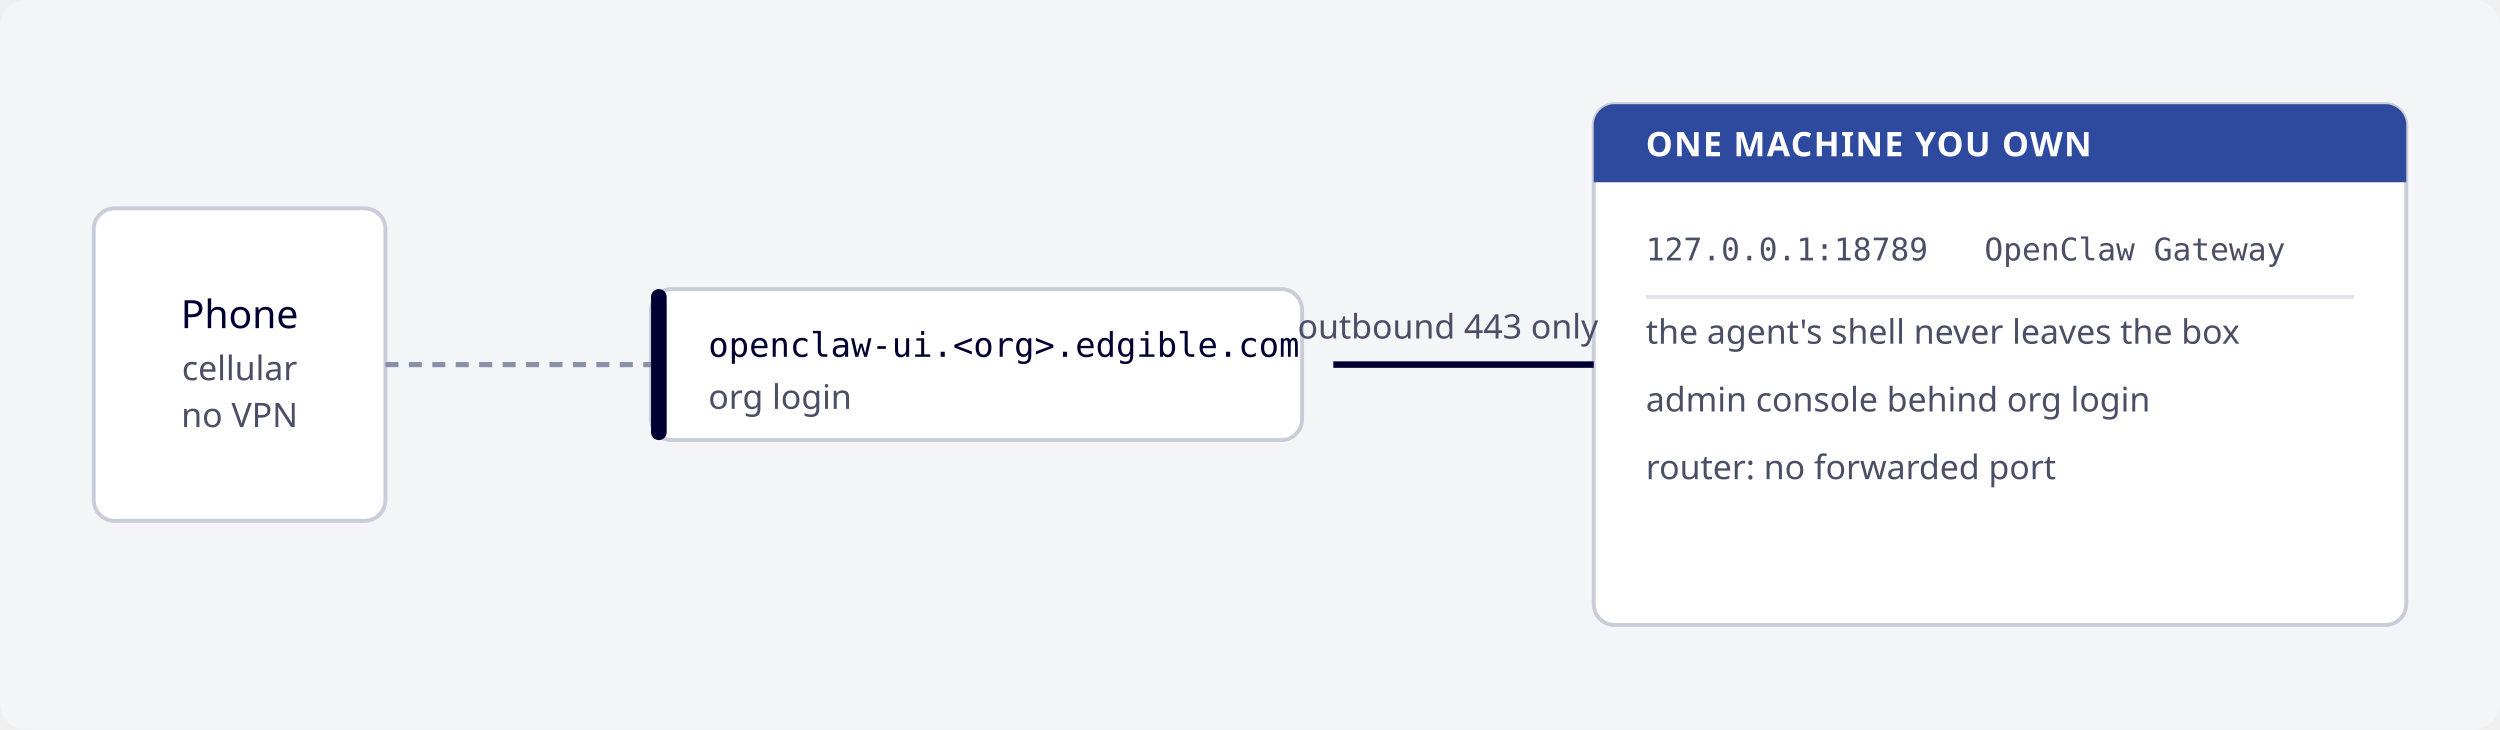
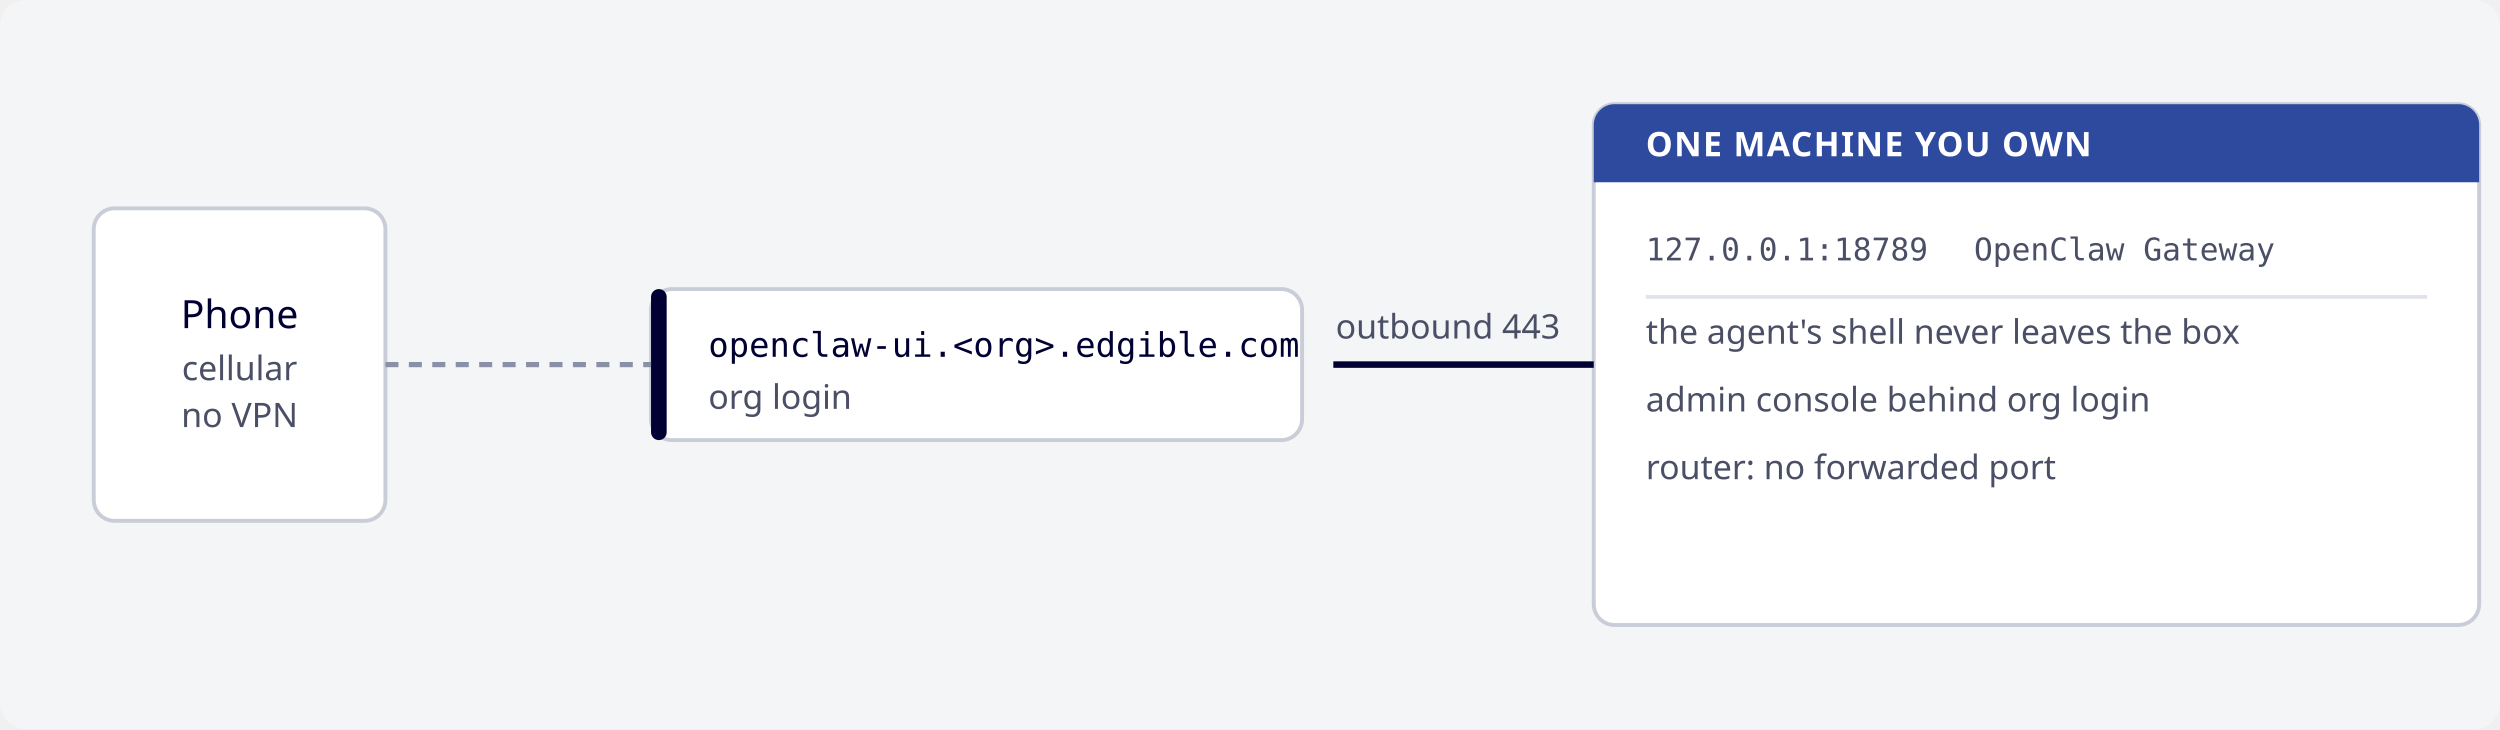
<svg xmlns="http://www.w3.org/2000/svg" viewBox="0 0 960 280" width="960" height="280" role="img" aria-labelledby="t d">
  <style>.label{font-family:Jost,system-ui,sans-serif;font-size:15px;fill:#000033}.small{font-family:Jost,system-ui,sans-serif;font-size:13px;fill:#4a4f66}.mono{font-family:Iosevka,ui-monospace,monospace;font-size:13px;fill:#000033}.monoxs{font-family:Iosevka,ui-monospace,monospace;font-size:12px;fill:#4a4f66}.head{font-family:Jost,system-ui,sans-serif;font-size:13px;font-weight:600;fill:#ffffff;letter-spacing:.04em}.card{fill:#ffffff;stroke:#c9cdd8;stroke-width:1.5}</style>
  <rect x="0" y="0" width="960" height="280" rx="10" fill="#f4f5f7" />
  <rect class="card" x="36" y="80" width="112" height="120" rx="8" />
  <text class="label" x="92" y="126" text-anchor="middle">Phone</text>
  <text class="small" x="92" y="146" text-anchor="middle">cellular</text>
  <text class="small" x="92" y="164" text-anchor="middle">no VPN</text>
  <rect class="card" x="250" y="111" width="250" height="58" rx="8" />
  <rect x="250" y="111" width="6" height="58" rx="3" fill="#000033" />
  <text class="mono" x="272" y="137">openclaw-ui.&lt;org&gt;.edgible.com</text>
  <text class="small" x="272" y="157">org login</text>
  <path d="M148 140 C 200 140, 200 140, 250 140" fill="none" stroke="#8a90a6" stroke-width="2" stroke-dasharray="5 4" />
-   <rect class="card" x="612" y="40" width="312" height="200" rx="8" />
-   <path d="M620 40 h296 a8 8 0 0 1 8 8 v22 h-312 v-22 a8 8 0 0 1 8 -8 z" fill="#2e4a9e" />
+   <rect class="card" x="612" y="40" width="340" height="200" rx="8" />
+   <path d="M620 40 h324 a8 8 0 0 1 8 8 v22 h-340 v-22 a8 8 0 0 1 8 -8 z" fill="#2e4a9e" />
  <text class="head" x="632" y="60">ONE MACHINE YOU OWN</text>
  <text class="monoxs" x="632" y="100">127.0.0.1:18789</text>
-   <text class="monoxs" x="762" y="100">OpenClaw Gateway</text>
-   <line x1="632" y1="114" x2="904" y2="114" stroke="#e0e3ea" stroke-width="1.5" />
+   <text class="monoxs" x="758" y="100">OpenClaw Gateway</text>
+   <line x1="632" y1="114" x2="932" y2="114" stroke="#e0e3ea" stroke-width="1.5" />
  <text class="small" x="632" y="132">the agent's shell never leaves the box</text>
  <text class="small" x="632" y="158">admin console behind org login</text>
  <text class="small" x="632" y="184">router: no forwarded port</text>
  <path d="M612 140 H512" fill="none" stroke="#000033" stroke-width="2.5" />
-   <text class="small" x="556" y="130" text-anchor="middle">outbound 443 only</text>
+   <text class="small" x="556" y="130" text-anchor="middle">outbound 443</text>
</svg>
